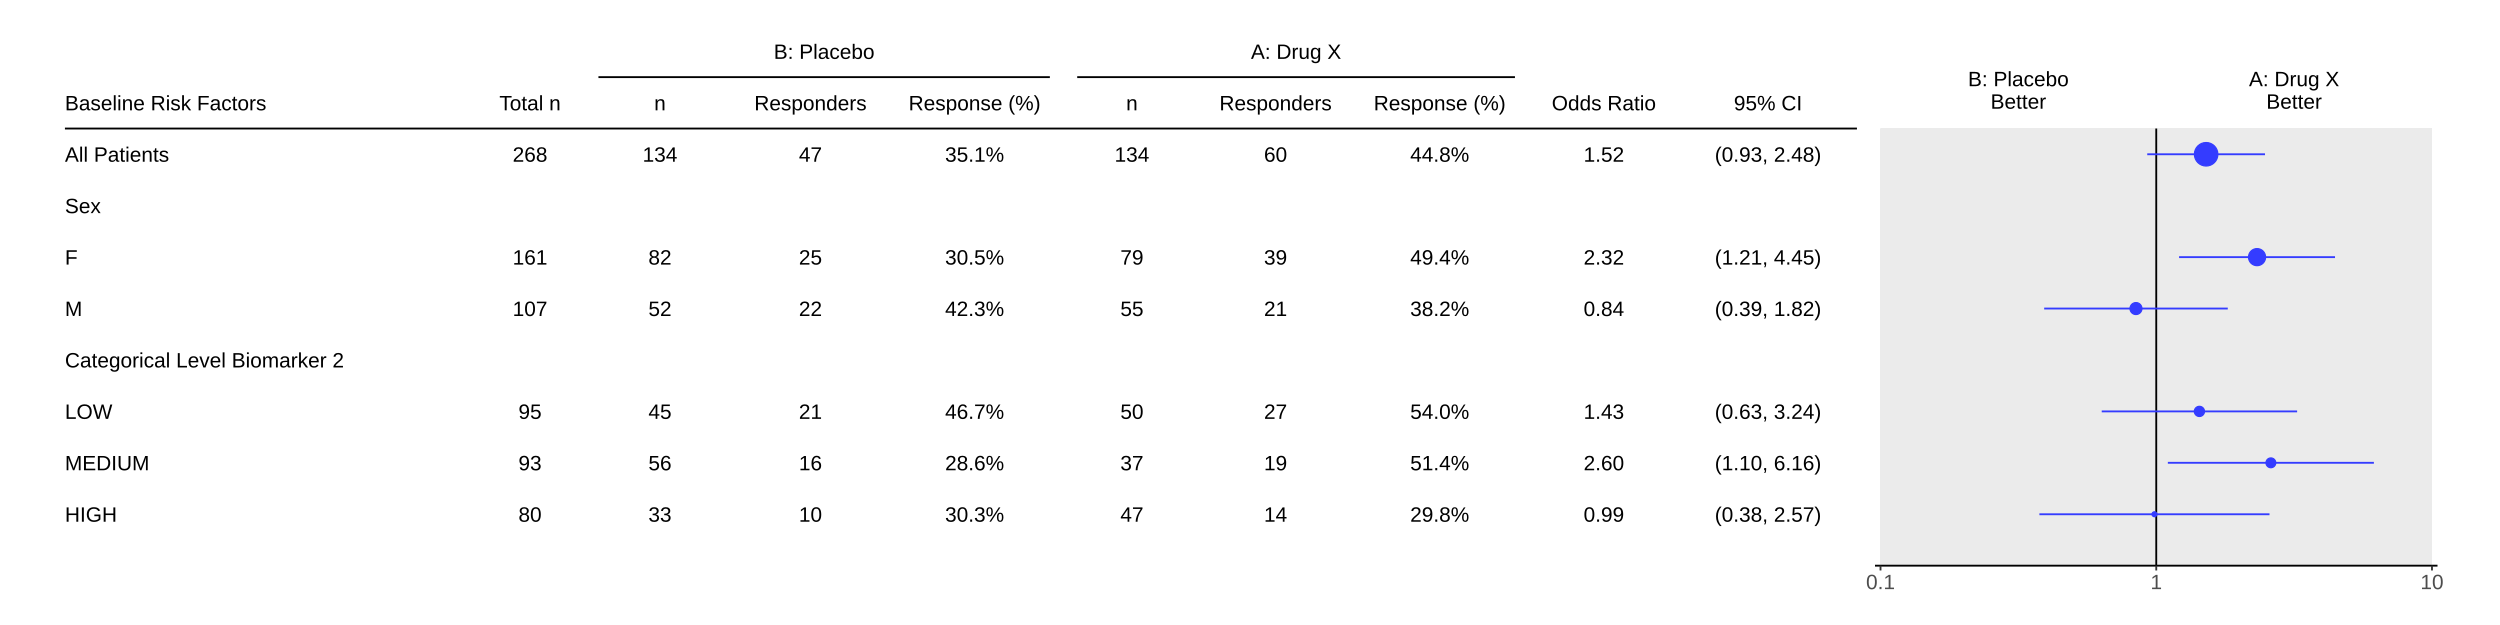
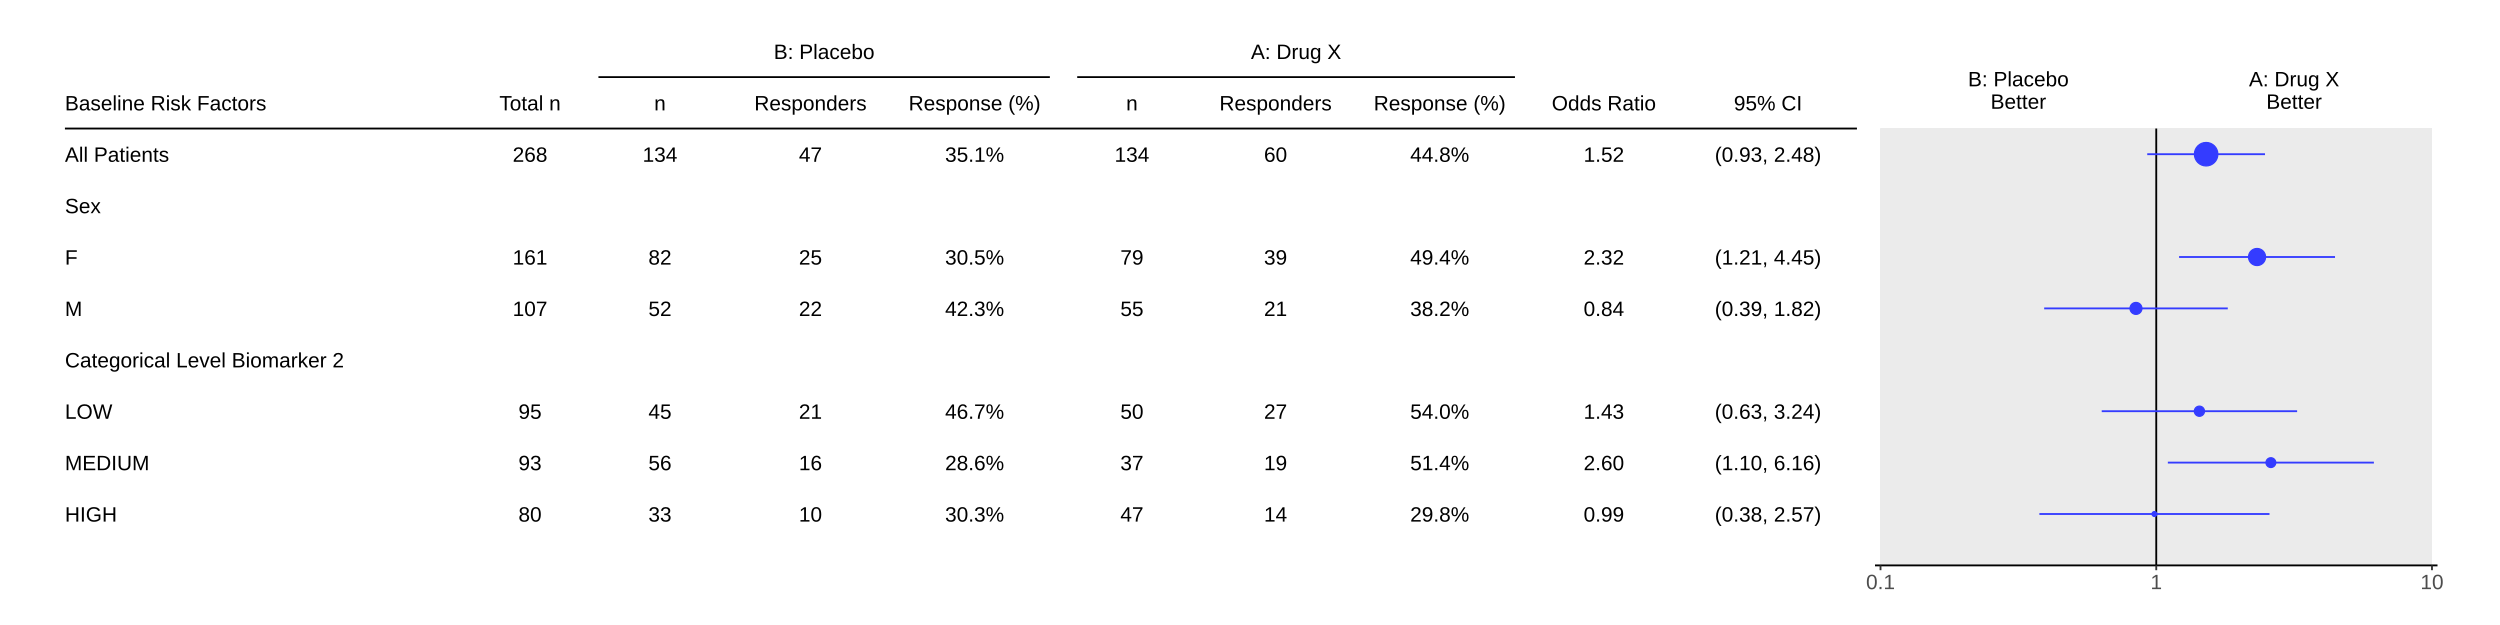
<svg xmlns="http://www.w3.org/2000/svg" class="svglite" width="1440.00pt" height="360.00pt" viewBox="0 0 1440.00 360.00">
  <defs>
    <style type="text/css">
    .svglite line, .svglite polyline, .svglite polygon, .svglite path, .svglite rect, .svglite circle {
      fill: none;
      stroke: #000000;
      stroke-linecap: round;
      stroke-linejoin: round;
      stroke-miterlimit: 10.00;
    }
    .svglite text {
      white-space: pre;
    }
  </style>
  </defs>
  <rect width="100%" height="100%" style="stroke: none; fill: none;" />
  <defs>
    <clipPath id="cpMC4wMHwxNDQwLjAwfDAuMDB8MzYwLjAw">
      <rect x="0.00" y="0.00" width="1440.00" height="360.00" />
    </clipPath>
  </defs>
  <g clip-path="url(#cpMC4wMHwxNDQwLjAwfDAuMDB8MzYwLjAw)">
</g>
  <defs>
-     <clipPath id="cpMjcuMDB8MTA4MC4wMHwwLjAwfDMyNS44Mw==">
-       <rect x="27.00" y="0" width="1053.00" height="325.83" />
+     <clipPath id="cpMjcuMDB8MTA4MC4wMHwwLjAwfDMyNS42OA==">
+       <rect x="27.00" y="0.00" width="1053.00" height="325.68" />
    </clipPath>
  </defs>
-   <g clip-path="url(#cpMjcuMDB8MTA4MC4wMHwwLjAwfDMyNS44Mw==)">
-     <line x1="37.40" y1="74.05" x2="1069.60" y2="74.05" style="stroke-width: 1.07; stroke-linecap: butt;" />
-     <text x="474.71" y="33.92" text-anchor="middle" style="font-size: 12.00px; font-family: &quot;Arial&quot;;" textLength="58.05px" lengthAdjust="spacingAndGlyphs">B: Placebo</text>
-     <line x1="344.70" y1="44.43" x2="604.72" y2="44.43" style="stroke-width: 1.07; stroke-linecap: butt;" />
-     <text x="746.54" y="33.92" text-anchor="middle" style="font-size: 12.00px; font-family: &quot;Arial&quot;;" textLength="52.03px" lengthAdjust="spacingAndGlyphs">A: Drug X</text>
-     <line x1="620.47" y1="44.43" x2="872.61" y2="44.43" style="stroke-width: 1.07; stroke-linecap: butt;" />
-     <text x="37.40" y="63.54" style="font-size: 12.00px; font-family: &quot;Arial&quot;;" textLength="116.06px" lengthAdjust="spacingAndGlyphs">Baseline Risk Factors</text>
-     <text x="37.40" y="93.16" style="font-size: 12.00px; font-family: &quot;Arial&quot;;" textLength="60.03px" lengthAdjust="spacingAndGlyphs">All Patients</text>
-     <text x="37.40" y="122.78" style="font-size: 12.00px; font-family: &quot;Arial&quot;;" textLength="20.69px" lengthAdjust="spacingAndGlyphs">Sex</text>
-     <text x="37.40" y="152.40" style="font-size: 12.00px; font-family: &quot;Arial&quot;;" textLength="20.66px" lengthAdjust="spacingAndGlyphs">    F</text>
-     <text x="37.40" y="182.02" style="font-size: 12.00px; font-family: &quot;Arial&quot;;" textLength="23.34px" lengthAdjust="spacingAndGlyphs">    M</text>
-     <text x="37.40" y="211.65" style="font-size: 12.00px; font-family: &quot;Arial&quot;;" textLength="160.76px" lengthAdjust="spacingAndGlyphs">Categorical Level Biomarker 2</text>
-     <text x="37.40" y="241.27" style="font-size: 12.00px; font-family: &quot;Arial&quot;;" textLength="40.67px" lengthAdjust="spacingAndGlyphs">    LOW</text>
-     <text x="37.40" y="270.89" style="font-size: 12.00px; font-family: &quot;Arial&quot;;" textLength="62.01px" lengthAdjust="spacingAndGlyphs">    MEDIUM</text>
-     <text x="37.40" y="300.51" style="font-size: 12.00px; font-family: &quot;Arial&quot;;" textLength="43.34px" lengthAdjust="spacingAndGlyphs">    HIGH</text>
-     <text x="305.30" y="63.54" text-anchor="middle" style="font-size: 12.00px; font-family: &quot;Arial&quot;;" textLength="35.35px" lengthAdjust="spacingAndGlyphs">Total n</text>
-     <text x="305.30" y="93.16" text-anchor="middle" style="font-size: 12.00px; font-family: &quot;Arial&quot;;" textLength="20.02px" lengthAdjust="spacingAndGlyphs">268</text>
-     <text x="305.30" y="152.40" text-anchor="middle" style="font-size: 12.00px; font-family: &quot;Arial&quot;;" textLength="20.02px" lengthAdjust="spacingAndGlyphs">161</text>
-     <text x="305.30" y="182.02" text-anchor="middle" style="font-size: 12.00px; font-family: &quot;Arial&quot;;" textLength="20.02px" lengthAdjust="spacingAndGlyphs">107</text>
-     <text x="305.30" y="241.27" text-anchor="middle" style="font-size: 12.00px; font-family: &quot;Arial&quot;;" textLength="13.35px" lengthAdjust="spacingAndGlyphs">95</text>
-     <text x="305.30" y="270.89" text-anchor="middle" style="font-size: 12.00px; font-family: &quot;Arial&quot;;" textLength="13.35px" lengthAdjust="spacingAndGlyphs">93</text>
-     <text x="305.30" y="300.51" text-anchor="middle" style="font-size: 12.00px; font-family: &quot;Arial&quot;;" textLength="13.35px" lengthAdjust="spacingAndGlyphs">80</text>
-     <text x="380.15" y="63.54" text-anchor="middle" style="font-size: 12.00px; font-family: &quot;Arial&quot;;" textLength="6.67px" lengthAdjust="spacingAndGlyphs">n</text>
-     <text x="380.15" y="93.16" text-anchor="middle" style="font-size: 12.00px; font-family: &quot;Arial&quot;;" textLength="20.02px" lengthAdjust="spacingAndGlyphs">134</text>
-     <text x="380.15" y="152.40" text-anchor="middle" style="font-size: 12.00px; font-family: &quot;Arial&quot;;" textLength="13.35px" lengthAdjust="spacingAndGlyphs">82</text>
-     <text x="380.15" y="182.02" text-anchor="middle" style="font-size: 12.00px; font-family: &quot;Arial&quot;;" textLength="13.35px" lengthAdjust="spacingAndGlyphs">52</text>
-     <text x="380.15" y="241.27" text-anchor="middle" style="font-size: 12.00px; font-family: &quot;Arial&quot;;" textLength="13.35px" lengthAdjust="spacingAndGlyphs">45</text>
-     <text x="380.15" y="270.89" text-anchor="middle" style="font-size: 12.00px; font-family: &quot;Arial&quot;;" textLength="13.35px" lengthAdjust="spacingAndGlyphs">56</text>
-     <text x="380.15" y="300.51" text-anchor="middle" style="font-size: 12.00px; font-family: &quot;Arial&quot;;" textLength="13.35px" lengthAdjust="spacingAndGlyphs">33</text>
-     <text x="466.83" y="63.54" text-anchor="middle" style="font-size: 12.00px; font-family: &quot;Arial&quot;;" textLength="64.72px" lengthAdjust="spacingAndGlyphs">Responders</text>
-     <text x="466.83" y="93.16" text-anchor="middle" style="font-size: 12.00px; font-family: &quot;Arial&quot;;" textLength="13.35px" lengthAdjust="spacingAndGlyphs">47</text>
-     <text x="466.83" y="152.40" text-anchor="middle" style="font-size: 12.00px; font-family: &quot;Arial&quot;;" textLength="13.35px" lengthAdjust="spacingAndGlyphs">25</text>
-     <text x="466.83" y="182.02" text-anchor="middle" style="font-size: 12.00px; font-family: &quot;Arial&quot;;" textLength="13.35px" lengthAdjust="spacingAndGlyphs">22</text>
-     <text x="466.83" y="241.27" text-anchor="middle" style="font-size: 12.00px; font-family: &quot;Arial&quot;;" textLength="13.35px" lengthAdjust="spacingAndGlyphs">21</text>
-     <text x="466.83" y="270.89" text-anchor="middle" style="font-size: 12.00px; font-family: &quot;Arial&quot;;" textLength="13.35px" lengthAdjust="spacingAndGlyphs">16</text>
-     <text x="466.83" y="300.51" text-anchor="middle" style="font-size: 12.00px; font-family: &quot;Arial&quot;;" textLength="13.35px" lengthAdjust="spacingAndGlyphs">10</text>
-     <text x="561.38" y="63.54" text-anchor="middle" style="font-size: 12.00px; font-family: &quot;Arial&quot;;" textLength="76.05px" lengthAdjust="spacingAndGlyphs">Response (%)</text>
-     <text x="561.38" y="93.16" text-anchor="middle" style="font-size: 12.00px; font-family: &quot;Arial&quot;;" textLength="34.03px" lengthAdjust="spacingAndGlyphs">35.1%</text>
-     <text x="561.38" y="152.40" text-anchor="middle" style="font-size: 12.00px; font-family: &quot;Arial&quot;;" textLength="34.03px" lengthAdjust="spacingAndGlyphs">30.5%</text>
-     <text x="561.38" y="182.02" text-anchor="middle" style="font-size: 12.00px; font-family: &quot;Arial&quot;;" textLength="34.03px" lengthAdjust="spacingAndGlyphs">42.3%</text>
-     <text x="561.38" y="241.27" text-anchor="middle" style="font-size: 12.00px; font-family: &quot;Arial&quot;;" textLength="34.03px" lengthAdjust="spacingAndGlyphs">46.7%</text>
-     <text x="561.38" y="270.89" text-anchor="middle" style="font-size: 12.00px; font-family: &quot;Arial&quot;;" textLength="34.03px" lengthAdjust="spacingAndGlyphs">28.6%</text>
-     <text x="561.38" y="300.51" text-anchor="middle" style="font-size: 12.00px; font-family: &quot;Arial&quot;;" textLength="34.03px" lengthAdjust="spacingAndGlyphs">30.3%</text>
-     <text x="651.99" y="63.54" text-anchor="middle" style="font-size: 12.00px; font-family: &quot;Arial&quot;;" textLength="6.67px" lengthAdjust="spacingAndGlyphs">n</text>
-     <text x="651.99" y="93.16" text-anchor="middle" style="font-size: 12.00px; font-family: &quot;Arial&quot;;" textLength="20.02px" lengthAdjust="spacingAndGlyphs">134</text>
-     <text x="651.99" y="152.40" text-anchor="middle" style="font-size: 12.00px; font-family: &quot;Arial&quot;;" textLength="13.35px" lengthAdjust="spacingAndGlyphs">79</text>
-     <text x="651.99" y="182.02" text-anchor="middle" style="font-size: 12.00px; font-family: &quot;Arial&quot;;" textLength="13.35px" lengthAdjust="spacingAndGlyphs">55</text>
-     <text x="651.99" y="241.27" text-anchor="middle" style="font-size: 12.00px; font-family: &quot;Arial&quot;;" textLength="13.35px" lengthAdjust="spacingAndGlyphs">50</text>
-     <text x="651.99" y="270.89" text-anchor="middle" style="font-size: 12.00px; font-family: &quot;Arial&quot;;" textLength="13.35px" lengthAdjust="spacingAndGlyphs">37</text>
-     <text x="651.99" y="300.51" text-anchor="middle" style="font-size: 12.00px; font-family: &quot;Arial&quot;;" textLength="13.35px" lengthAdjust="spacingAndGlyphs">47</text>
-     <text x="734.73" y="63.54" text-anchor="middle" style="font-size: 12.00px; font-family: &quot;Arial&quot;;" textLength="64.72px" lengthAdjust="spacingAndGlyphs">Responders</text>
-     <text x="734.73" y="93.16" text-anchor="middle" style="font-size: 12.00px; font-family: &quot;Arial&quot;;" textLength="13.35px" lengthAdjust="spacingAndGlyphs">60</text>
-     <text x="734.73" y="152.40" text-anchor="middle" style="font-size: 12.00px; font-family: &quot;Arial&quot;;" textLength="13.35px" lengthAdjust="spacingAndGlyphs">39</text>
-     <text x="734.73" y="182.02" text-anchor="middle" style="font-size: 12.00px; font-family: &quot;Arial&quot;;" textLength="13.35px" lengthAdjust="spacingAndGlyphs">21</text>
-     <text x="734.73" y="241.27" text-anchor="middle" style="font-size: 12.00px; font-family: &quot;Arial&quot;;" textLength="13.35px" lengthAdjust="spacingAndGlyphs">27</text>
-     <text x="734.73" y="270.89" text-anchor="middle" style="font-size: 12.00px; font-family: &quot;Arial&quot;;" textLength="13.35px" lengthAdjust="spacingAndGlyphs">19</text>
-     <text x="734.73" y="300.51" text-anchor="middle" style="font-size: 12.00px; font-family: &quot;Arial&quot;;" textLength="13.35px" lengthAdjust="spacingAndGlyphs">14</text>
-     <text x="829.28" y="63.54" text-anchor="middle" style="font-size: 12.00px; font-family: &quot;Arial&quot;;" textLength="76.05px" lengthAdjust="spacingAndGlyphs">Response (%)</text>
-     <text x="829.28" y="93.16" text-anchor="middle" style="font-size: 12.00px; font-family: &quot;Arial&quot;;" textLength="34.03px" lengthAdjust="spacingAndGlyphs">44.8%</text>
-     <text x="829.28" y="152.40" text-anchor="middle" style="font-size: 12.00px; font-family: &quot;Arial&quot;;" textLength="34.03px" lengthAdjust="spacingAndGlyphs">49.4%</text>
-     <text x="829.28" y="182.02" text-anchor="middle" style="font-size: 12.00px; font-family: &quot;Arial&quot;;" textLength="34.03px" lengthAdjust="spacingAndGlyphs">38.2%</text>
-     <text x="829.28" y="241.27" text-anchor="middle" style="font-size: 12.00px; font-family: &quot;Arial&quot;;" textLength="34.03px" lengthAdjust="spacingAndGlyphs">54.0%</text>
-     <text x="829.28" y="270.89" text-anchor="middle" style="font-size: 12.00px; font-family: &quot;Arial&quot;;" textLength="34.03px" lengthAdjust="spacingAndGlyphs">51.4%</text>
-     <text x="829.28" y="300.51" text-anchor="middle" style="font-size: 12.00px; font-family: &quot;Arial&quot;;" textLength="34.03px" lengthAdjust="spacingAndGlyphs">29.8%</text>
-     <text x="923.83" y="63.54" text-anchor="middle" style="font-size: 12.00px; font-family: &quot;Arial&quot;;" textLength="60.04px" lengthAdjust="spacingAndGlyphs">Odds Ratio</text>
-     <text x="923.83" y="93.16" text-anchor="middle" style="font-size: 12.00px; font-family: &quot;Arial&quot;;" textLength="23.36px" lengthAdjust="spacingAndGlyphs">1.52</text>
-     <text x="923.83" y="152.40" text-anchor="middle" style="font-size: 12.00px; font-family: &quot;Arial&quot;;" textLength="23.36px" lengthAdjust="spacingAndGlyphs">2.32</text>
-     <text x="923.83" y="182.02" text-anchor="middle" style="font-size: 12.00px; font-family: &quot;Arial&quot;;" textLength="23.36px" lengthAdjust="spacingAndGlyphs">0.84</text>
-     <text x="923.83" y="241.27" text-anchor="middle" style="font-size: 12.00px; font-family: &quot;Arial&quot;;" textLength="23.36px" lengthAdjust="spacingAndGlyphs">1.43</text>
-     <text x="923.83" y="270.89" text-anchor="middle" style="font-size: 12.00px; font-family: &quot;Arial&quot;;" textLength="23.36px" lengthAdjust="spacingAndGlyphs">2.60</text>
-     <text x="923.83" y="300.51" text-anchor="middle" style="font-size: 12.00px; font-family: &quot;Arial&quot;;" textLength="23.36px" lengthAdjust="spacingAndGlyphs">0.99</text>
-     <text x="1018.38" y="63.54" text-anchor="middle" style="font-size: 12.00px; font-family: &quot;Arial&quot;;" textLength="39.36px" lengthAdjust="spacingAndGlyphs">95% CI</text>
-     <text x="1018.38" y="93.16" text-anchor="middle" style="font-size: 12.00px; font-family: &quot;Arial&quot;;" textLength="61.37px" lengthAdjust="spacingAndGlyphs">(0.93, 2.48)</text>
-     <text x="1018.38" y="152.40" text-anchor="middle" style="font-size: 12.00px; font-family: &quot;Arial&quot;;" textLength="61.37px" lengthAdjust="spacingAndGlyphs">(1.21, 4.45)</text>
-     <text x="1018.38" y="182.02" text-anchor="middle" style="font-size: 12.00px; font-family: &quot;Arial&quot;;" textLength="61.37px" lengthAdjust="spacingAndGlyphs">(0.39, 1.82)</text>
-     <text x="1018.38" y="241.27" text-anchor="middle" style="font-size: 12.00px; font-family: &quot;Arial&quot;;" textLength="61.37px" lengthAdjust="spacingAndGlyphs">(0.63, 3.24)</text>
-     <text x="1018.38" y="270.89" text-anchor="middle" style="font-size: 12.00px; font-family: &quot;Arial&quot;;" textLength="61.37px" lengthAdjust="spacingAndGlyphs">(1.10, 6.16)</text>
-     <text x="1018.38" y="300.51" text-anchor="middle" style="font-size: 12.00px; font-family: &quot;Arial&quot;;" textLength="61.37px" lengthAdjust="spacingAndGlyphs">(0.38, 2.57)</text>
+   <g clip-path="url(#cpMjcuMDB8MTA4MC4wMHwwLjAwfDMyNS42OA==)">
+     <line x1="37.40" y1="74.02" x2="1069.60" y2="74.02" style="stroke-width: 1.07; stroke-linecap: butt;" />
+     <text x="474.71" y="33.98" text-anchor="middle" style="font-size: 12.00px; font-family: &quot;Liberation Sans&quot;;" textLength="62.98px" lengthAdjust="spacingAndGlyphs">B: Placebo</text>
+     <line x1="344.70" y1="44.41" x2="604.72" y2="44.41" style="stroke-width: 1.07; stroke-linecap: butt;" />
+     <text x="746.54" y="33.98" text-anchor="middle" style="font-size: 12.00px; font-family: &quot;Liberation Sans&quot;;" textLength="57.30px" lengthAdjust="spacingAndGlyphs">A: Drug X</text>
+     <line x1="620.47" y1="44.41" x2="872.61" y2="44.41" style="stroke-width: 1.07; stroke-linecap: butt;" />
+     <text x="37.40" y="63.59" style="font-size: 12.00px; font-family: &quot;Liberation Sans&quot;;" textLength="126.42px" lengthAdjust="spacingAndGlyphs">Baseline Risk Factors</text>
+     <text x="37.40" y="93.20" style="font-size: 12.00px; font-family: &quot;Liberation Sans&quot;;" textLength="66.75px" lengthAdjust="spacingAndGlyphs">All Patients</text>
+     <text x="37.40" y="122.80" style="font-size: 12.00px; font-family: &quot;Liberation Sans&quot;;" textLength="21.90px" lengthAdjust="spacingAndGlyphs">Sex</text>
+     <text x="37.40" y="152.41" style="font-size: 12.00px; font-family: &quot;Liberation Sans&quot;;" textLength="22.17px" lengthAdjust="spacingAndGlyphs">    F</text>
+     <text x="37.40" y="182.02" style="font-size: 12.00px; font-family: &quot;Liberation Sans&quot;;" textLength="25.62px" lengthAdjust="spacingAndGlyphs">    M</text>
+     <text x="37.40" y="211.63" style="font-size: 12.00px; font-family: &quot;Liberation Sans&quot;;" textLength="180.88px" lengthAdjust="spacingAndGlyphs">Categorical Level Biomarker 2</text>
+     <text x="37.40" y="241.23" style="font-size: 12.00px; font-family: &quot;Liberation Sans&quot;;" textLength="42.84px" lengthAdjust="spacingAndGlyphs">    LOW</text>
+     <text x="37.40" y="270.84" style="font-size: 12.00px; font-family: &quot;Liberation Sans&quot;;" textLength="65.12px" lengthAdjust="spacingAndGlyphs">    MEDIUM</text>
+     <text x="37.40" y="300.45" style="font-size: 12.00px; font-family: &quot;Liberation Sans&quot;;" textLength="46.17px" lengthAdjust="spacingAndGlyphs">    HIGH</text>
+     <text x="305.30" y="63.59" text-anchor="middle" style="font-size: 12.00px; font-family: &quot;Liberation Sans&quot;;" textLength="39.46px" lengthAdjust="spacingAndGlyphs">Total n</text>
+     <text x="305.30" y="93.20" text-anchor="middle" style="font-size: 12.00px; font-family: &quot;Liberation Sans&quot;;" textLength="22.92px" lengthAdjust="spacingAndGlyphs">268</text>
+     <text x="305.30" y="152.41" text-anchor="middle" style="font-size: 12.00px; font-family: &quot;Liberation Sans&quot;;" textLength="22.92px" lengthAdjust="spacingAndGlyphs">161</text>
+     <text x="305.30" y="182.02" text-anchor="middle" style="font-size: 12.00px; font-family: &quot;Liberation Sans&quot;;" textLength="22.92px" lengthAdjust="spacingAndGlyphs">107</text>
+     <text x="305.30" y="241.23" text-anchor="middle" style="font-size: 12.00px; font-family: &quot;Liberation Sans&quot;;" textLength="15.28px" lengthAdjust="spacingAndGlyphs">95</text>
+     <text x="305.30" y="270.84" text-anchor="middle" style="font-size: 12.00px; font-family: &quot;Liberation Sans&quot;;" textLength="15.28px" lengthAdjust="spacingAndGlyphs">93</text>
+     <text x="305.30" y="300.45" text-anchor="middle" style="font-size: 12.00px; font-family: &quot;Liberation Sans&quot;;" textLength="15.28px" lengthAdjust="spacingAndGlyphs">80</text>
+     <text x="380.15" y="63.59" text-anchor="middle" style="font-size: 12.00px; font-family: &quot;Liberation Sans&quot;;" textLength="7.61px" lengthAdjust="spacingAndGlyphs">n</text>
+     <text x="380.15" y="93.20" text-anchor="middle" style="font-size: 12.00px; font-family: &quot;Liberation Sans&quot;;" textLength="22.92px" lengthAdjust="spacingAndGlyphs">134</text>
+     <text x="380.15" y="152.41" text-anchor="middle" style="font-size: 12.00px; font-family: &quot;Liberation Sans&quot;;" textLength="15.28px" lengthAdjust="spacingAndGlyphs">82</text>
+     <text x="380.15" y="182.02" text-anchor="middle" style="font-size: 12.00px; font-family: &quot;Liberation Sans&quot;;" textLength="15.28px" lengthAdjust="spacingAndGlyphs">52</text>
+     <text x="380.15" y="241.23" text-anchor="middle" style="font-size: 12.00px; font-family: &quot;Liberation Sans&quot;;" textLength="15.28px" lengthAdjust="spacingAndGlyphs">45</text>
+     <text x="380.15" y="270.84" text-anchor="middle" style="font-size: 12.00px; font-family: &quot;Liberation Sans&quot;;" textLength="15.28px" lengthAdjust="spacingAndGlyphs">56</text>
+     <text x="380.15" y="300.45" text-anchor="middle" style="font-size: 12.00px; font-family: &quot;Liberation Sans&quot;;" textLength="15.28px" lengthAdjust="spacingAndGlyphs">33</text>
+     <text x="466.83" y="63.59" text-anchor="middle" style="font-size: 12.00px; font-family: &quot;Liberation Sans&quot;;" textLength="70.21px" lengthAdjust="spacingAndGlyphs">Responders</text>
+     <text x="466.83" y="93.20" text-anchor="middle" style="font-size: 12.00px; font-family: &quot;Liberation Sans&quot;;" textLength="15.28px" lengthAdjust="spacingAndGlyphs">47</text>
+     <text x="466.83" y="152.41" text-anchor="middle" style="font-size: 12.00px; font-family: &quot;Liberation Sans&quot;;" textLength="15.28px" lengthAdjust="spacingAndGlyphs">25</text>
+     <text x="466.83" y="182.02" text-anchor="middle" style="font-size: 12.00px; font-family: &quot;Liberation Sans&quot;;" textLength="15.28px" lengthAdjust="spacingAndGlyphs">22</text>
+     <text x="466.83" y="241.23" text-anchor="middle" style="font-size: 12.00px; font-family: &quot;Liberation Sans&quot;;" textLength="15.28px" lengthAdjust="spacingAndGlyphs">21</text>
+     <text x="466.83" y="270.84" text-anchor="middle" style="font-size: 12.00px; font-family: &quot;Liberation Sans&quot;;" textLength="15.28px" lengthAdjust="spacingAndGlyphs">16</text>
+     <text x="466.83" y="300.45" text-anchor="middle" style="font-size: 12.00px; font-family: &quot;Liberation Sans&quot;;" textLength="15.28px" lengthAdjust="spacingAndGlyphs">10</text>
+     <text x="561.38" y="63.59" text-anchor="middle" style="font-size: 12.00px; font-family: &quot;Liberation Sans&quot;;" textLength="82.24px" lengthAdjust="spacingAndGlyphs">Response (%)</text>
+     <text x="561.38" y="93.20" text-anchor="middle" style="font-size: 12.00px; font-family: &quot;Liberation Sans&quot;;" textLength="38.14px" lengthAdjust="spacingAndGlyphs">35.1%</text>
+     <text x="561.38" y="152.41" text-anchor="middle" style="font-size: 12.00px; font-family: &quot;Liberation Sans&quot;;" textLength="38.14px" lengthAdjust="spacingAndGlyphs">30.5%</text>
+     <text x="561.38" y="182.02" text-anchor="middle" style="font-size: 12.00px; font-family: &quot;Liberation Sans&quot;;" textLength="38.14px" lengthAdjust="spacingAndGlyphs">42.3%</text>
+     <text x="561.38" y="241.23" text-anchor="middle" style="font-size: 12.00px; font-family: &quot;Liberation Sans&quot;;" textLength="38.14px" lengthAdjust="spacingAndGlyphs">46.7%</text>
+     <text x="561.38" y="270.84" text-anchor="middle" style="font-size: 12.00px; font-family: &quot;Liberation Sans&quot;;" textLength="38.14px" lengthAdjust="spacingAndGlyphs">28.6%</text>
+     <text x="561.38" y="300.45" text-anchor="middle" style="font-size: 12.00px; font-family: &quot;Liberation Sans&quot;;" textLength="38.14px" lengthAdjust="spacingAndGlyphs">30.3%</text>
+     <text x="651.99" y="63.59" text-anchor="middle" style="font-size: 12.00px; font-family: &quot;Liberation Sans&quot;;" textLength="7.61px" lengthAdjust="spacingAndGlyphs">n</text>
+     <text x="651.99" y="93.20" text-anchor="middle" style="font-size: 12.00px; font-family: &quot;Liberation Sans&quot;;" textLength="22.92px" lengthAdjust="spacingAndGlyphs">134</text>
+     <text x="651.99" y="152.41" text-anchor="middle" style="font-size: 12.00px; font-family: &quot;Liberation Sans&quot;;" textLength="15.28px" lengthAdjust="spacingAndGlyphs">79</text>
+     <text x="651.99" y="182.02" text-anchor="middle" style="font-size: 12.00px; font-family: &quot;Liberation Sans&quot;;" textLength="15.28px" lengthAdjust="spacingAndGlyphs">55</text>
+     <text x="651.99" y="241.23" text-anchor="middle" style="font-size: 12.00px; font-family: &quot;Liberation Sans&quot;;" textLength="15.28px" lengthAdjust="spacingAndGlyphs">50</text>
+     <text x="651.99" y="270.84" text-anchor="middle" style="font-size: 12.00px; font-family: &quot;Liberation Sans&quot;;" textLength="15.28px" lengthAdjust="spacingAndGlyphs">37</text>
+     <text x="651.99" y="300.45" text-anchor="middle" style="font-size: 12.00px; font-family: &quot;Liberation Sans&quot;;" textLength="15.28px" lengthAdjust="spacingAndGlyphs">47</text>
+     <text x="734.73" y="63.59" text-anchor="middle" style="font-size: 12.00px; font-family: &quot;Liberation Sans&quot;;" textLength="70.21px" lengthAdjust="spacingAndGlyphs">Responders</text>
+     <text x="734.73" y="93.20" text-anchor="middle" style="font-size: 12.00px; font-family: &quot;Liberation Sans&quot;;" textLength="15.28px" lengthAdjust="spacingAndGlyphs">60</text>
+     <text x="734.73" y="152.41" text-anchor="middle" style="font-size: 12.00px; font-family: &quot;Liberation Sans&quot;;" textLength="15.28px" lengthAdjust="spacingAndGlyphs">39</text>
+     <text x="734.73" y="182.02" text-anchor="middle" style="font-size: 12.00px; font-family: &quot;Liberation Sans&quot;;" textLength="15.28px" lengthAdjust="spacingAndGlyphs">21</text>
+     <text x="734.73" y="241.23" text-anchor="middle" style="font-size: 12.00px; font-family: &quot;Liberation Sans&quot;;" textLength="15.28px" lengthAdjust="spacingAndGlyphs">27</text>
+     <text x="734.73" y="270.84" text-anchor="middle" style="font-size: 12.00px; font-family: &quot;Liberation Sans&quot;;" textLength="15.28px" lengthAdjust="spacingAndGlyphs">19</text>
+     <text x="734.73" y="300.45" text-anchor="middle" style="font-size: 12.00px; font-family: &quot;Liberation Sans&quot;;" textLength="15.28px" lengthAdjust="spacingAndGlyphs">14</text>
+     <text x="829.28" y="63.59" text-anchor="middle" style="font-size: 12.00px; font-family: &quot;Liberation Sans&quot;;" textLength="82.24px" lengthAdjust="spacingAndGlyphs">Response (%)</text>
+     <text x="829.28" y="93.20" text-anchor="middle" style="font-size: 12.00px; font-family: &quot;Liberation Sans&quot;;" textLength="38.14px" lengthAdjust="spacingAndGlyphs">44.8%</text>
+     <text x="829.28" y="152.41" text-anchor="middle" style="font-size: 12.00px; font-family: &quot;Liberation Sans&quot;;" textLength="38.14px" lengthAdjust="spacingAndGlyphs">49.4%</text>
+     <text x="829.28" y="182.02" text-anchor="middle" style="font-size: 12.00px; font-family: &quot;Liberation Sans&quot;;" textLength="38.14px" lengthAdjust="spacingAndGlyphs">38.2%</text>
+     <text x="829.28" y="241.23" text-anchor="middle" style="font-size: 12.00px; font-family: &quot;Liberation Sans&quot;;" textLength="38.14px" lengthAdjust="spacingAndGlyphs">54.0%</text>
+     <text x="829.28" y="270.84" text-anchor="middle" style="font-size: 12.00px; font-family: &quot;Liberation Sans&quot;;" textLength="38.14px" lengthAdjust="spacingAndGlyphs">51.4%</text>
+     <text x="829.28" y="300.45" text-anchor="middle" style="font-size: 12.00px; font-family: &quot;Liberation Sans&quot;;" textLength="38.14px" lengthAdjust="spacingAndGlyphs">29.8%</text>
+     <text x="923.83" y="63.59" text-anchor="middle" style="font-size: 12.00px; font-family: &quot;Liberation Sans&quot;;" textLength="65.57px" lengthAdjust="spacingAndGlyphs">Odds Ratio</text>
+     <text x="923.83" y="93.20" text-anchor="middle" style="font-size: 12.00px; font-family: &quot;Liberation Sans&quot;;" textLength="26.73px" lengthAdjust="spacingAndGlyphs">1.52</text>
+     <text x="923.83" y="152.41" text-anchor="middle" style="font-size: 12.00px; font-family: &quot;Liberation Sans&quot;;" textLength="26.73px" lengthAdjust="spacingAndGlyphs">2.32</text>
+     <text x="923.83" y="182.02" text-anchor="middle" style="font-size: 12.00px; font-family: &quot;Liberation Sans&quot;;" textLength="26.73px" lengthAdjust="spacingAndGlyphs">0.84</text>
+     <text x="923.83" y="241.23" text-anchor="middle" style="font-size: 12.00px; font-family: &quot;Liberation Sans&quot;;" textLength="26.73px" lengthAdjust="spacingAndGlyphs">1.43</text>
+     <text x="923.83" y="270.84" text-anchor="middle" style="font-size: 12.00px; font-family: &quot;Liberation Sans&quot;;" textLength="26.73px" lengthAdjust="spacingAndGlyphs">2.60</text>
+     <text x="923.83" y="300.45" text-anchor="middle" style="font-size: 12.00px; font-family: &quot;Liberation Sans&quot;;" textLength="26.73px" lengthAdjust="spacingAndGlyphs">0.99</text>
+     <text x="1018.38" y="63.59" text-anchor="middle" style="font-size: 12.00px; font-family: &quot;Liberation Sans&quot;;" textLength="42.42px" lengthAdjust="spacingAndGlyphs">95% CI</text>
+     <text x="1018.38" y="93.20" text-anchor="middle" style="font-size: 12.00px; font-family: &quot;Liberation Sans&quot;;" textLength="70.46px" lengthAdjust="spacingAndGlyphs">(0.93, 2.48)</text>
+     <text x="1018.38" y="152.41" text-anchor="middle" style="font-size: 12.00px; font-family: &quot;Liberation Sans&quot;;" textLength="70.46px" lengthAdjust="spacingAndGlyphs">(1.21, 4.45)</text>
+     <text x="1018.38" y="182.02" text-anchor="middle" style="font-size: 12.00px; font-family: &quot;Liberation Sans&quot;;" textLength="70.46px" lengthAdjust="spacingAndGlyphs">(0.39, 1.82)</text>
+     <text x="1018.38" y="241.23" text-anchor="middle" style="font-size: 12.00px; font-family: &quot;Liberation Sans&quot;;" textLength="70.46px" lengthAdjust="spacingAndGlyphs">(0.63, 3.24)</text>
+     <text x="1018.38" y="270.84" text-anchor="middle" style="font-size: 12.00px; font-family: &quot;Liberation Sans&quot;;" textLength="70.46px" lengthAdjust="spacingAndGlyphs">(1.10, 6.16)</text>
+     <text x="1018.38" y="300.45" text-anchor="middle" style="font-size: 12.00px; font-family: &quot;Liberation Sans&quot;;" textLength="70.46px" lengthAdjust="spacingAndGlyphs">(0.38, 2.57)</text>
  </g>
  <g clip-path="url(#cpMC4wMHwxNDQwLjAwfDAuMDB8MzYwLjAw)">
</g>
  <defs>
    <clipPath id="cpMTA4MC4wMHwxNDQwLjAwfDAuMDB8MzYwLjAw">
      <rect x="1080.00" y="0.00" width="360.00" height="360.00" />
    </clipPath>
  </defs>
  <g clip-path="url(#cpMTA4MC4wMHwxNDQwLjAwfDAuMDB8MzYwLjAw)">
    <rect x="1080.00" y="0.00" width="360.00" height="360.00" style="stroke-width: 1.07; stroke: none;" />
  </g>
  <g clip-path="url(#cpMC4wMHwxNDQwLjAwfDAuMDB8MzYwLjAw)">
-     <rect x="1080.00" y="0.00" width="324.00" height="325.83" style="stroke-width: 1.07; stroke: none;" />
-     <rect x="1083.18" y="74.05" width="317.65" height="251.78" style="stroke-width: 1.07; stroke: none; stroke-linecap: butt; stroke-linejoin: miter; fill: #EBEBEB;" />
-     <rect x="1083.18" y="74.05" width="317.65" height="251.78" style="stroke-width: 1.07; stroke: none; stroke-linecap: butt; stroke-linejoin: miter; fill: #EBEBEB;" />
-     <rect x="1083.18" y="74.05" width="317.65" height="251.78" style="stroke-width: 1.07; stroke: none; stroke-linecap: butt; stroke-linejoin: miter; fill: #EBEBEB;" />
-     <rect x="1083.18" y="74.05" width="317.65" height="251.78" style="stroke-width: 1.07; stroke: none; stroke-linecap: butt; stroke-linejoin: miter; fill: #EBEBEB;" />
-     <rect x="1083.18" y="74.05" width="317.65" height="251.78" style="stroke-width: 1.07; stroke: none; stroke-linecap: butt; stroke-linejoin: miter; fill: #EBEBEB;" />
-     <rect x="1083.18" y="74.05" width="317.65" height="251.78" style="stroke-width: 1.07; stroke: none; stroke-linecap: butt; stroke-linejoin: miter; fill: #EBEBEB;" />
-     <line x1="1242.00" y1="325.83" x2="1242.00" y2="74.05" style="stroke-width: 1.07; stroke-linecap: butt;" />
-     <text x="1162.59" y="49.66" text-anchor="middle" style="font-size: 12.00px; font-family: &quot;Arial&quot;;" textLength="58.05px" lengthAdjust="spacingAndGlyphs">B: Placebo</text>
-     <text x="1162.59" y="62.62" text-anchor="middle" style="font-size: 12.00px; font-family: &quot;Arial&quot;;" textLength="32.02px" lengthAdjust="spacingAndGlyphs">Better</text>
-     <text x="1321.41" y="49.66" text-anchor="middle" style="font-size: 12.00px; font-family: &quot;Arial&quot;;" textLength="52.03px" lengthAdjust="spacingAndGlyphs">A: Drug X</text>
-     <text x="1321.41" y="62.62" text-anchor="middle" style="font-size: 12.00px; font-family: &quot;Arial&quot;;" textLength="32.02px" lengthAdjust="spacingAndGlyphs">Better</text>
-     <circle cx="1270.73" cy="88.86" r="6.76" style="stroke-width: 0.71; stroke: #343CFF; fill: #343CFF;" />
-     <circle cx="1300.06" cy="148.11" r="4.92" style="stroke-width: 0.71; stroke: #343CFF; fill: #343CFF;" />
-     <circle cx="1230.32" cy="177.73" r="3.44" style="stroke-width: 0.71; stroke: #343CFF; fill: #343CFF;" />
-     <circle cx="1266.86" cy="236.97" r="2.93" style="stroke-width: 0.71; stroke: #343CFF; fill: #343CFF;" />
-     <circle cx="1308.02" cy="266.59" r="2.82" style="stroke-width: 0.71; stroke: #343CFF; fill: #343CFF;" />
-     <circle cx="1240.96" cy="296.21" r="1.42" style="stroke-width: 0.71; stroke: #343CFF; fill: #343CFF;" />
-     <line x1="1236.81" y1="88.86" x2="1304.64" y2="88.86" style="stroke-width: 1.07; stroke: #343CFF; stroke-linecap: butt;" />
-     <line x1="1255.15" y1="148.11" x2="1344.97" y2="148.11" style="stroke-width: 1.07; stroke: #343CFF; stroke-linecap: butt;" />
-     <line x1="1177.44" y1="177.73" x2="1283.20" y2="177.73" style="stroke-width: 1.07; stroke: #343CFF; stroke-linecap: butt;" />
-     <line x1="1210.59" y1="236.97" x2="1323.14" y2="236.97" style="stroke-width: 1.07; stroke: #343CFF; stroke-linecap: butt;" />
-     <line x1="1248.68" y1="266.59" x2="1367.36" y2="266.59" style="stroke-width: 1.07; stroke: #343CFF; stroke-linecap: butt;" />
-     <line x1="1174.69" y1="296.21" x2="1307.23" y2="296.21" style="stroke-width: 1.07; stroke: #343CFF; stroke-linecap: butt;" />
-     <polyline points="1080.00,325.83 1404.00,325.83 " style="stroke-width: 1.07; stroke-linecap: butt;" />
-     <polyline points="1083.18,328.57 1083.18,325.83 " style="stroke-width: 1.07; stroke: #333333; stroke-linecap: butt;" />
-     <polyline points="1242.00,328.57 1242.00,325.83 " style="stroke-width: 1.07; stroke: #333333; stroke-linecap: butt;" />
-     <polyline points="1400.82,328.57 1400.82,325.83 " style="stroke-width: 1.07; stroke: #333333; stroke-linecap: butt;" />
-     <text x="1083.18" y="339.36" text-anchor="middle" style="font-size: 12.00px;fill: #4D4D4D; font-family: &quot;Arial&quot;;" textLength="16.68px" lengthAdjust="spacingAndGlyphs">0.1</text>
-     <text x="1242.00" y="339.36" text-anchor="middle" style="font-size: 12.00px;fill: #4D4D4D; font-family: &quot;Arial&quot;;" textLength="6.67px" lengthAdjust="spacingAndGlyphs">1</text>
-     <text x="1400.82" y="339.36" text-anchor="middle" style="font-size: 12.00px;fill: #4D4D4D; font-family: &quot;Arial&quot;;" textLength="13.35px" lengthAdjust="spacingAndGlyphs">10</text>
+     <rect x="1080.00" y="0.00" width="324.00" height="325.68" style="stroke-width: 1.07; stroke: none;" />
+     <rect x="1083.18" y="74.02" width="317.65" height="251.66" style="stroke-width: 1.07; stroke: none; stroke-linecap: butt; stroke-linejoin: miter; fill: #EBEBEB;" />
+     <rect x="1083.18" y="74.02" width="317.65" height="251.66" style="stroke-width: 1.07; stroke: none; stroke-linecap: butt; stroke-linejoin: miter; fill: #EBEBEB;" />
+     <rect x="1083.18" y="74.02" width="317.65" height="251.66" style="stroke-width: 1.07; stroke: none; stroke-linecap: butt; stroke-linejoin: miter; fill: #EBEBEB;" />
+     <rect x="1083.18" y="74.02" width="317.65" height="251.66" style="stroke-width: 1.07; stroke: none; stroke-linecap: butt; stroke-linejoin: miter; fill: #EBEBEB;" />
+     <rect x="1083.18" y="74.02" width="317.65" height="251.66" style="stroke-width: 1.07; stroke: none; stroke-linecap: butt; stroke-linejoin: miter; fill: #EBEBEB;" />
+     <rect x="1083.18" y="74.02" width="317.65" height="251.66" style="stroke-width: 1.07; stroke: none; stroke-linecap: butt; stroke-linejoin: miter; fill: #EBEBEB;" />
+     <line x1="1242.00" y1="325.68" x2="1242.00" y2="74.02" style="stroke-width: 1.07; stroke-linecap: butt;" />
+     <text x="1162.59" y="49.71" text-anchor="middle" style="font-size: 12.00px; font-family: &quot;Liberation Sans&quot;;" textLength="62.98px" lengthAdjust="spacingAndGlyphs">B: Placebo</text>
+     <text x="1162.59" y="62.67" text-anchor="middle" style="font-size: 12.00px; font-family: &quot;Liberation Sans&quot;;" textLength="37.36px" lengthAdjust="spacingAndGlyphs">Better</text>
+     <text x="1321.41" y="49.71" text-anchor="middle" style="font-size: 12.00px; font-family: &quot;Liberation Sans&quot;;" textLength="57.30px" lengthAdjust="spacingAndGlyphs">A: Drug X</text>
+     <text x="1321.41" y="62.67" text-anchor="middle" style="font-size: 12.00px; font-family: &quot;Liberation Sans&quot;;" textLength="37.36px" lengthAdjust="spacingAndGlyphs">Better</text>
+     <circle cx="1270.73" cy="88.82" r="6.76" style="stroke-width: 0.71; stroke: #343CFF; fill: #343CFF;" />
+     <circle cx="1300.06" cy="148.04" r="4.92" style="stroke-width: 0.71; stroke: #343CFF; fill: #343CFF;" />
+     <circle cx="1230.32" cy="177.64" r="3.44" style="stroke-width: 0.71; stroke: #343CFF; fill: #343CFF;" />
+     <circle cx="1266.86" cy="236.86" r="2.93" style="stroke-width: 0.71; stroke: #343CFF; fill: #343CFF;" />
+     <circle cx="1308.02" cy="266.47" r="2.82" style="stroke-width: 0.71; stroke: #343CFF; fill: #343CFF;" />
+     <circle cx="1240.96" cy="296.07" r="1.42" style="stroke-width: 0.71; stroke: #343CFF; fill: #343CFF;" />
+     <line x1="1236.81" y1="88.82" x2="1304.64" y2="88.82" style="stroke-width: 1.07; stroke: #343CFF; stroke-linecap: butt;" />
+     <line x1="1255.15" y1="148.04" x2="1344.97" y2="148.04" style="stroke-width: 1.07; stroke: #343CFF; stroke-linecap: butt;" />
+     <line x1="1177.44" y1="177.64" x2="1283.20" y2="177.64" style="stroke-width: 1.07; stroke: #343CFF; stroke-linecap: butt;" />
+     <line x1="1210.59" y1="236.86" x2="1323.14" y2="236.86" style="stroke-width: 1.07; stroke: #343CFF; stroke-linecap: butt;" />
+     <line x1="1248.68" y1="266.47" x2="1367.36" y2="266.47" style="stroke-width: 1.07; stroke: #343CFF; stroke-linecap: butt;" />
+     <line x1="1174.69" y1="296.07" x2="1307.23" y2="296.07" style="stroke-width: 1.07; stroke: #343CFF; stroke-linecap: butt;" />
+     <polyline points="1080.00,325.68 1404.00,325.68 " style="stroke-width: 1.07; stroke-linecap: butt;" />
+     <polyline points="1083.18,328.42 1083.18,325.68 " style="stroke-width: 1.07; stroke: #333333; stroke-linecap: butt;" />
+     <polyline points="1242.00,328.42 1242.00,325.68 " style="stroke-width: 1.07; stroke: #333333; stroke-linecap: butt;" />
+     <polyline points="1400.82,328.42 1400.82,325.68 " style="stroke-width: 1.07; stroke: #333333; stroke-linecap: butt;" />
+     <text x="1083.18" y="339.36" text-anchor="middle" style="font-size: 12.00px;fill: #4D4D4D; font-family: &quot;Liberation Sans&quot;;" textLength="19.09px" lengthAdjust="spacingAndGlyphs">0.1</text>
+     <text x="1242.00" y="339.36" text-anchor="middle" style="font-size: 12.00px;fill: #4D4D4D; font-family: &quot;Liberation Sans&quot;;" textLength="7.64px" lengthAdjust="spacingAndGlyphs">1</text>
+     <text x="1400.82" y="339.36" text-anchor="middle" style="font-size: 12.00px;fill: #4D4D4D; font-family: &quot;Liberation Sans&quot;;" textLength="15.28px" lengthAdjust="spacingAndGlyphs">10</text>
  </g>
</svg>
